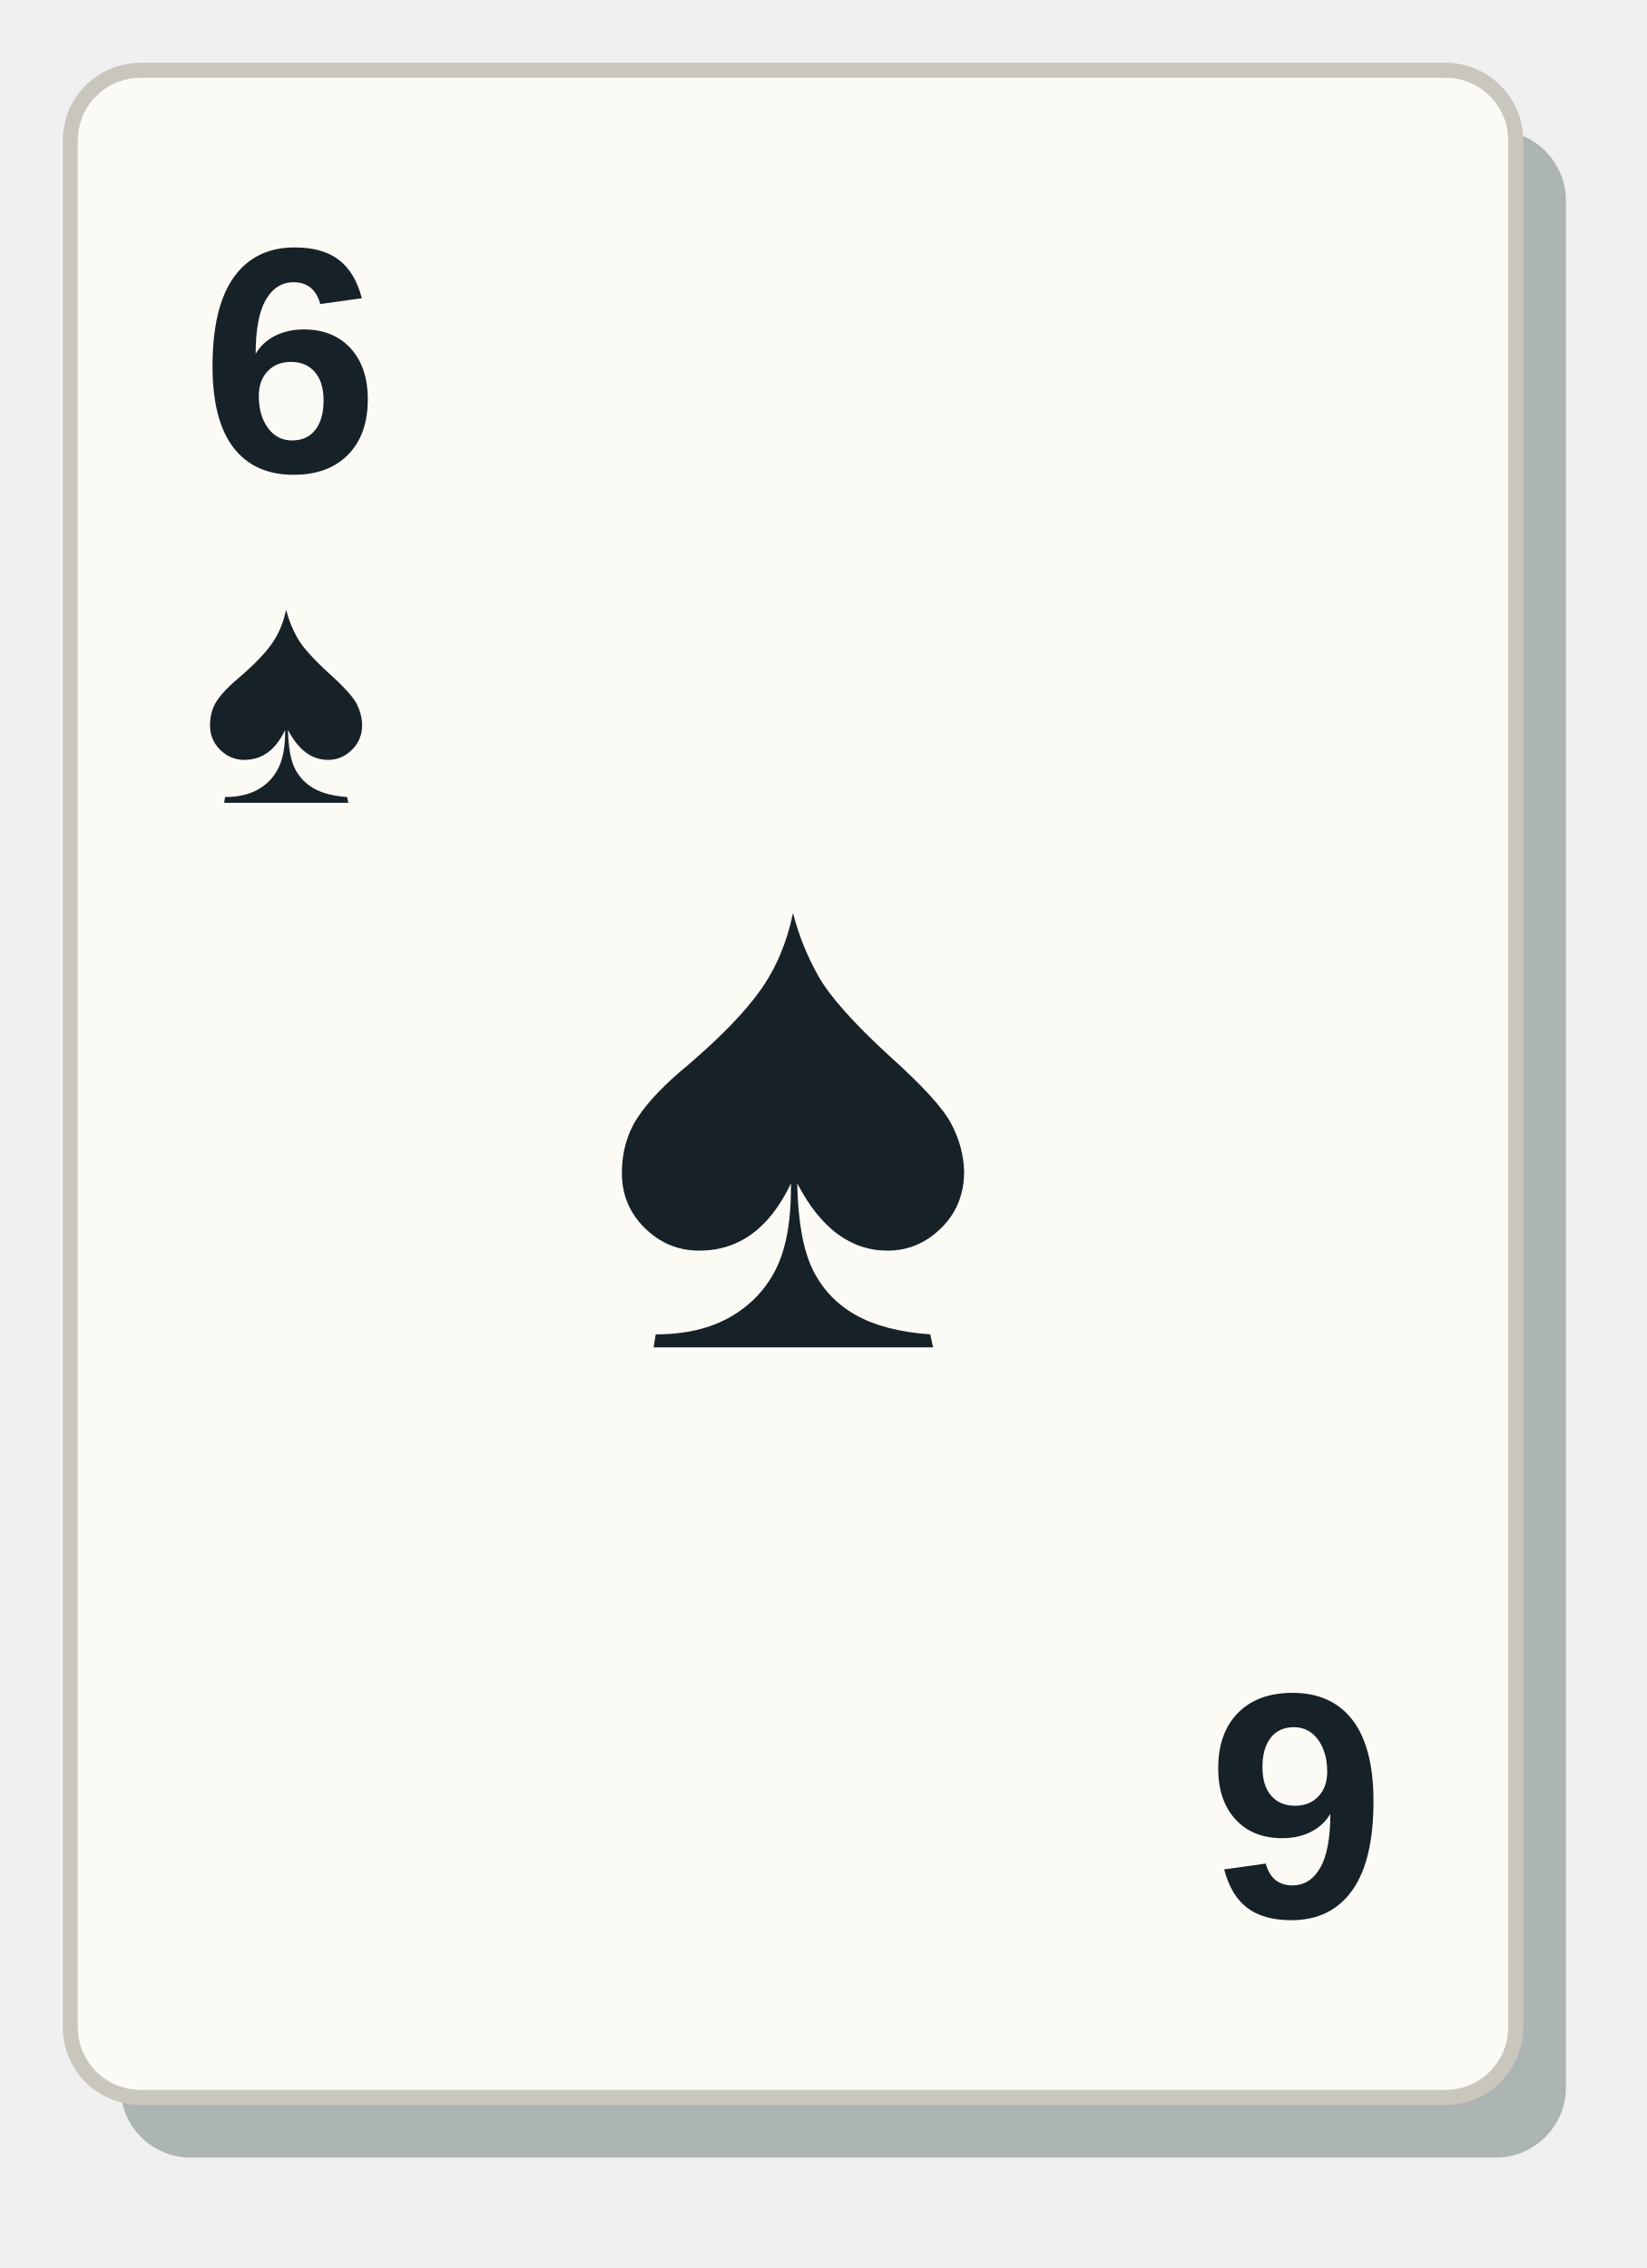
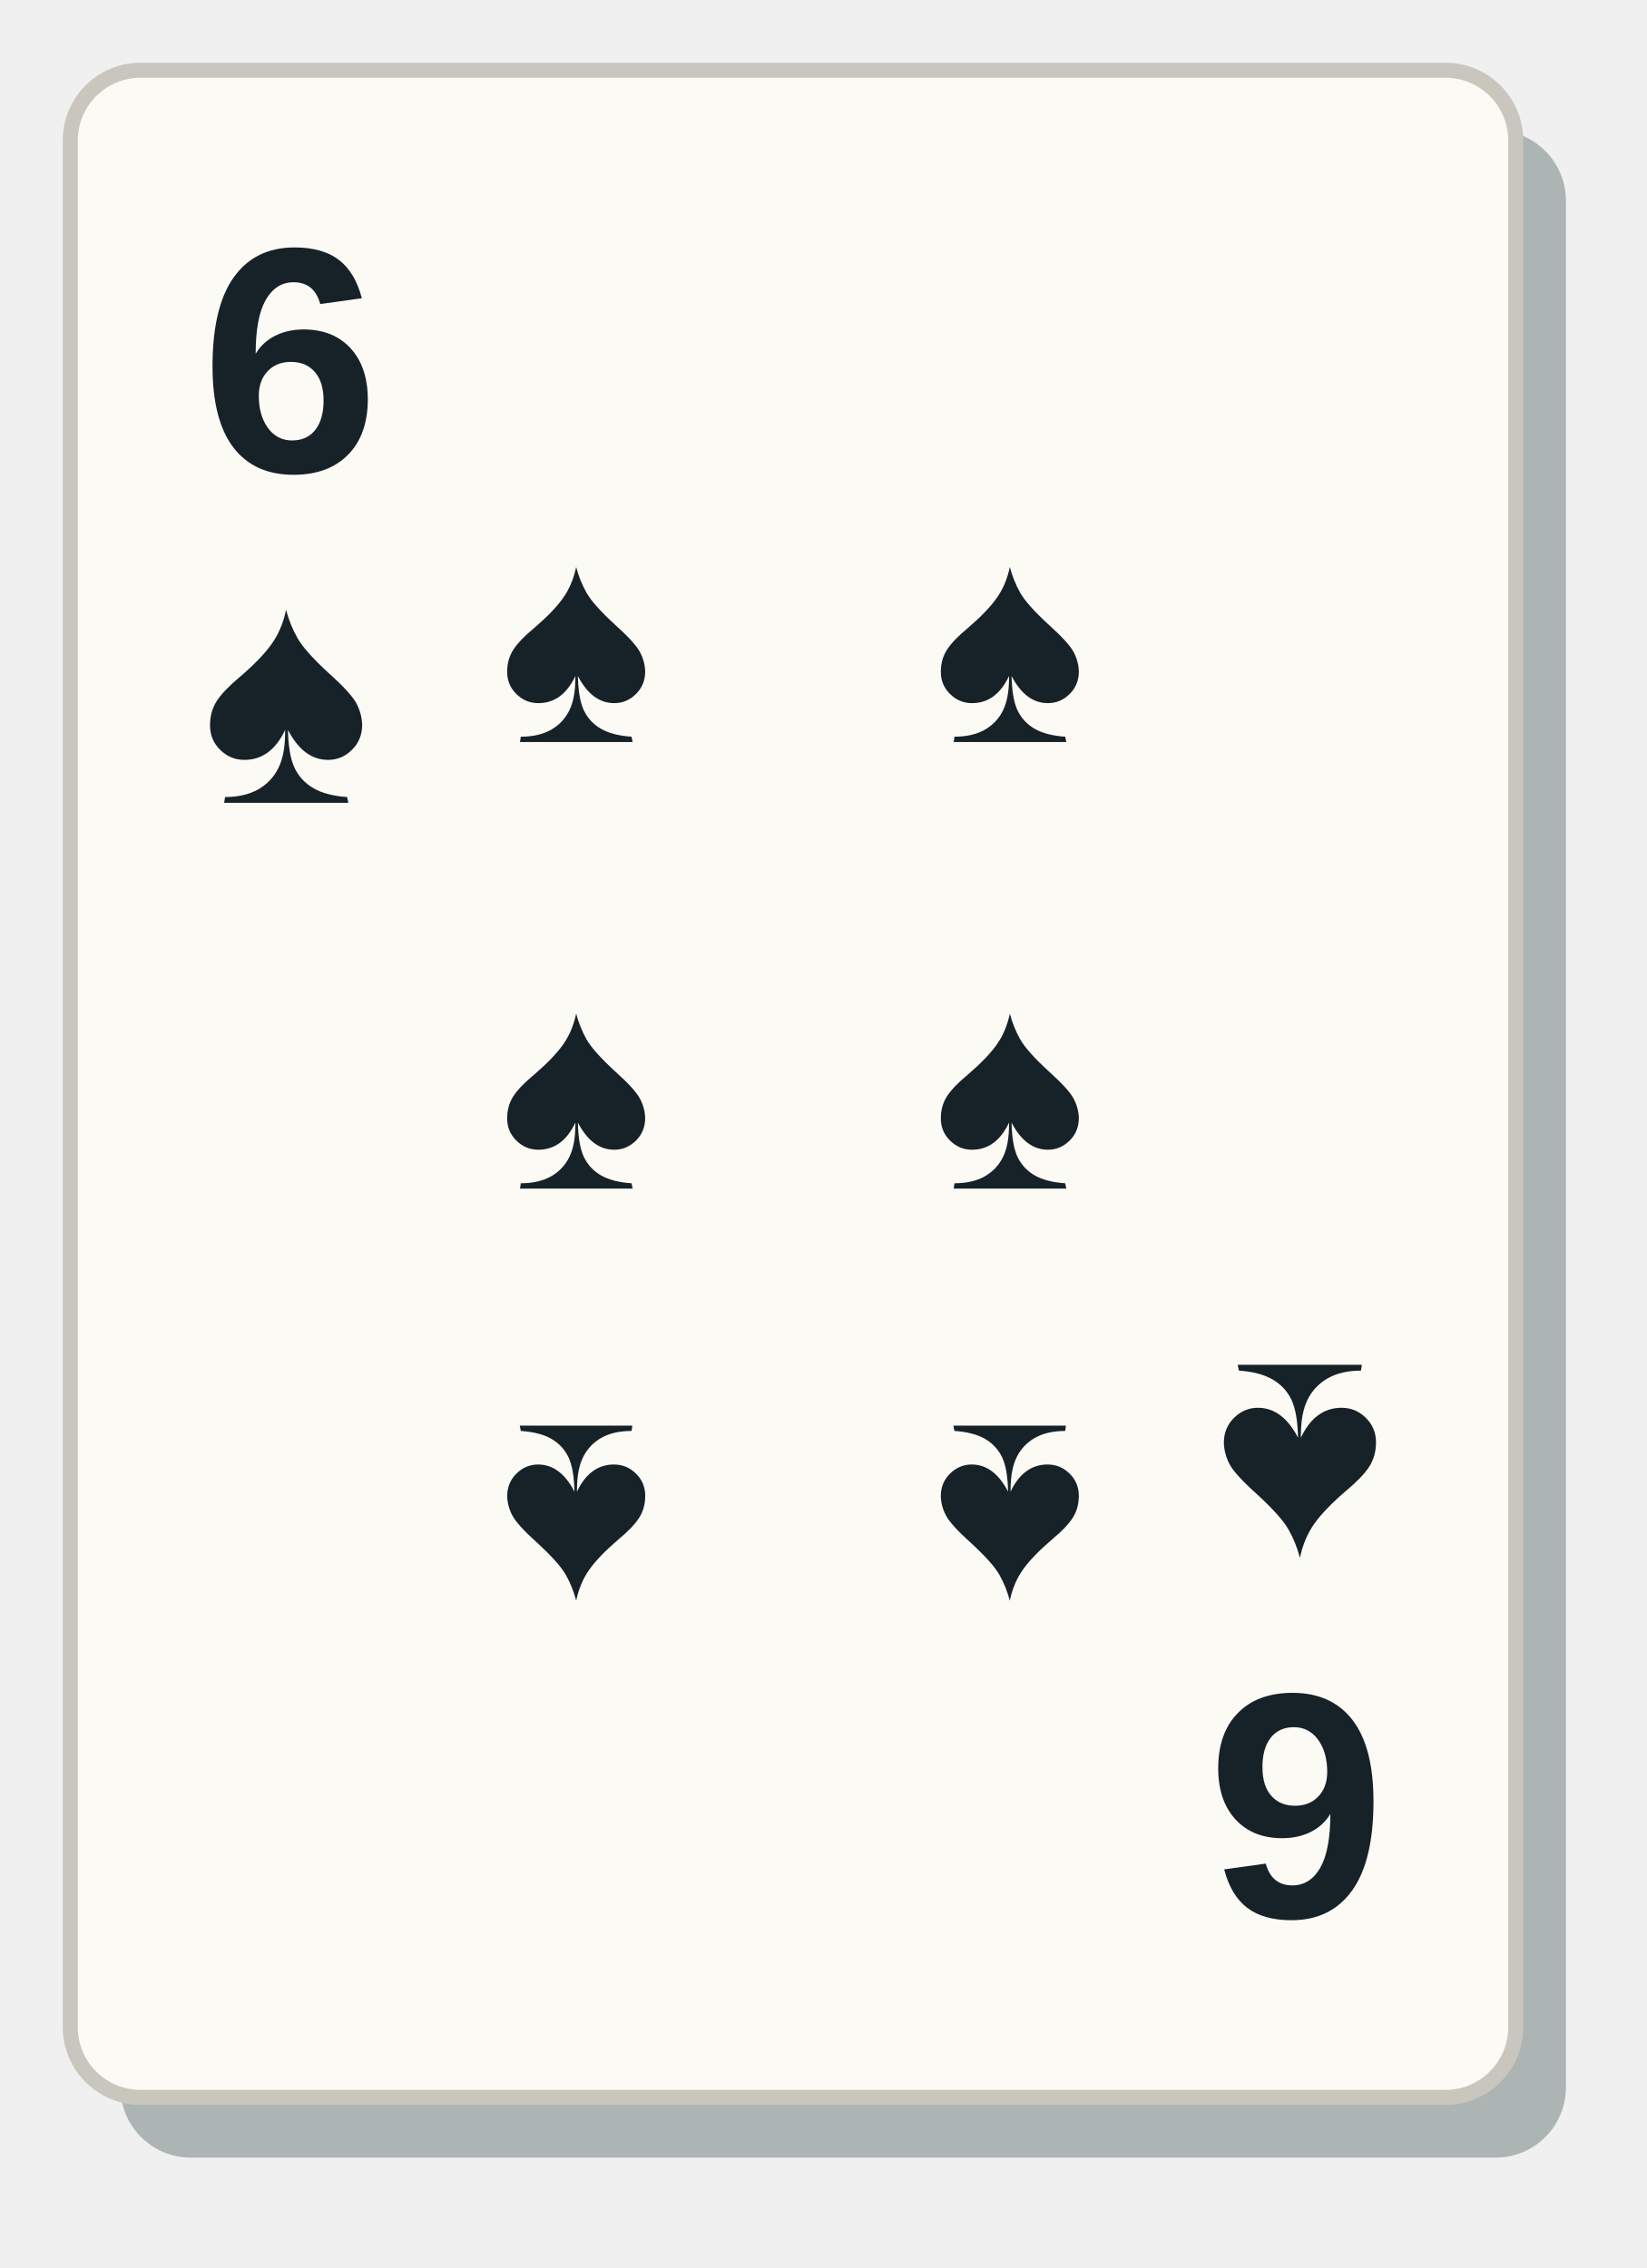
<svg xmlns="http://www.w3.org/2000/svg" width="164" height="226" viewBox="0 0 164 226" role="img">
  <defs>
    <pattern id="back" width="12" height="12" patternUnits="userSpaceOnUse">
      <path d="M0 6L6 0L12 6L6 12Z" fill="none" stroke="#8fa1c5" stroke-width="1" />
    </pattern>
    <pattern id="felt" width="10" height="10" patternUnits="userSpaceOnUse">
      <path d="M1 2h1M6 7h1" stroke="#ffffff" stroke-opacity=".035" />
    </pattern>
  </defs>
  <rect x="0.00" y="0.00" width="1920.00" height="1080.00" rx="0" fill="none" />
  <g opacity="1">
    <rect x="12.00" y="13.00" width="144.00" height="202.00" rx="7" fill="#001e18" opacity="0.28" />
    <rect x="7.00" y="7.00" width="144.00" height="202.00" rx="7" fill="#fbfaf4" stroke="#c9c7bd" stroke-width="1.5" />
    <text x="20.00" y="47.00" font-family="Liberation Sans" font-size="32" font-weight="700" fill="#172128" text-anchor="start" opacity="1" xml:space="preserve">6</text>
    <text x="20.00" y="80.00" font-family="Liberation Sans" font-size="32" font-weight="400" fill="#172128" text-anchor="start" opacity="1" xml:space="preserve">♠</text>
-     <text x="79.00" y="134.26" font-family="Liberation Sans" font-size="72" font-weight="400" fill="#172128" text-anchor="middle" opacity="1" xml:space="preserve">♠</text>
    <g transform="rotate(180 79.0 108.0)">
      <text x="20.00" y="47.00" font-family="Liberation Sans" font-size="32" font-weight="700" fill="#172128" text-anchor="start" opacity="1" xml:space="preserve">6</text>
+       <text x="20.00" y="80.00" font-family="Liberation Sans" font-size="32" font-weight="400" fill="#172128" text-anchor="start" opacity="1" xml:space="preserve">♠</text>
    </g>
+     <text x="57.40" y="73.94" font-family="Liberation Sans" font-size="29" font-weight="400" fill="#172128" text-anchor="middle" opacity="1" xml:space="preserve">♠</text>
+     <g transform="rotate(180 100.60 152.50)">
+       <text x="100.60" y="162.94" font-family="Liberation Sans" font-size="29" font-weight="400" fill="#172128" text-anchor="middle" opacity="1" xml:space="preserve">♠</text>
+     </g>
+     <text x="100.60" y="73.94" font-family="Liberation Sans" font-size="29" font-weight="400" fill="#172128" text-anchor="middle" opacity="1" xml:space="preserve">♠</text>
+     <g transform="rotate(180 57.40 152.50)">
+       <text x="57.40" y="162.94" font-family="Liberation Sans" font-size="29" font-weight="400" fill="#172128" text-anchor="middle" opacity="1" xml:space="preserve">♠</text>
+     </g>
+     <text x="57.40" y="118.44" font-family="Liberation Sans" font-size="29" font-weight="400" fill="#172128" text-anchor="middle" opacity="1" xml:space="preserve">♠</text>
+     <text x="100.60" y="118.44" font-family="Liberation Sans" font-size="29" font-weight="400" fill="#172128" text-anchor="middle" opacity="1" xml:space="preserve">♠</text>
  </g>
</svg>
